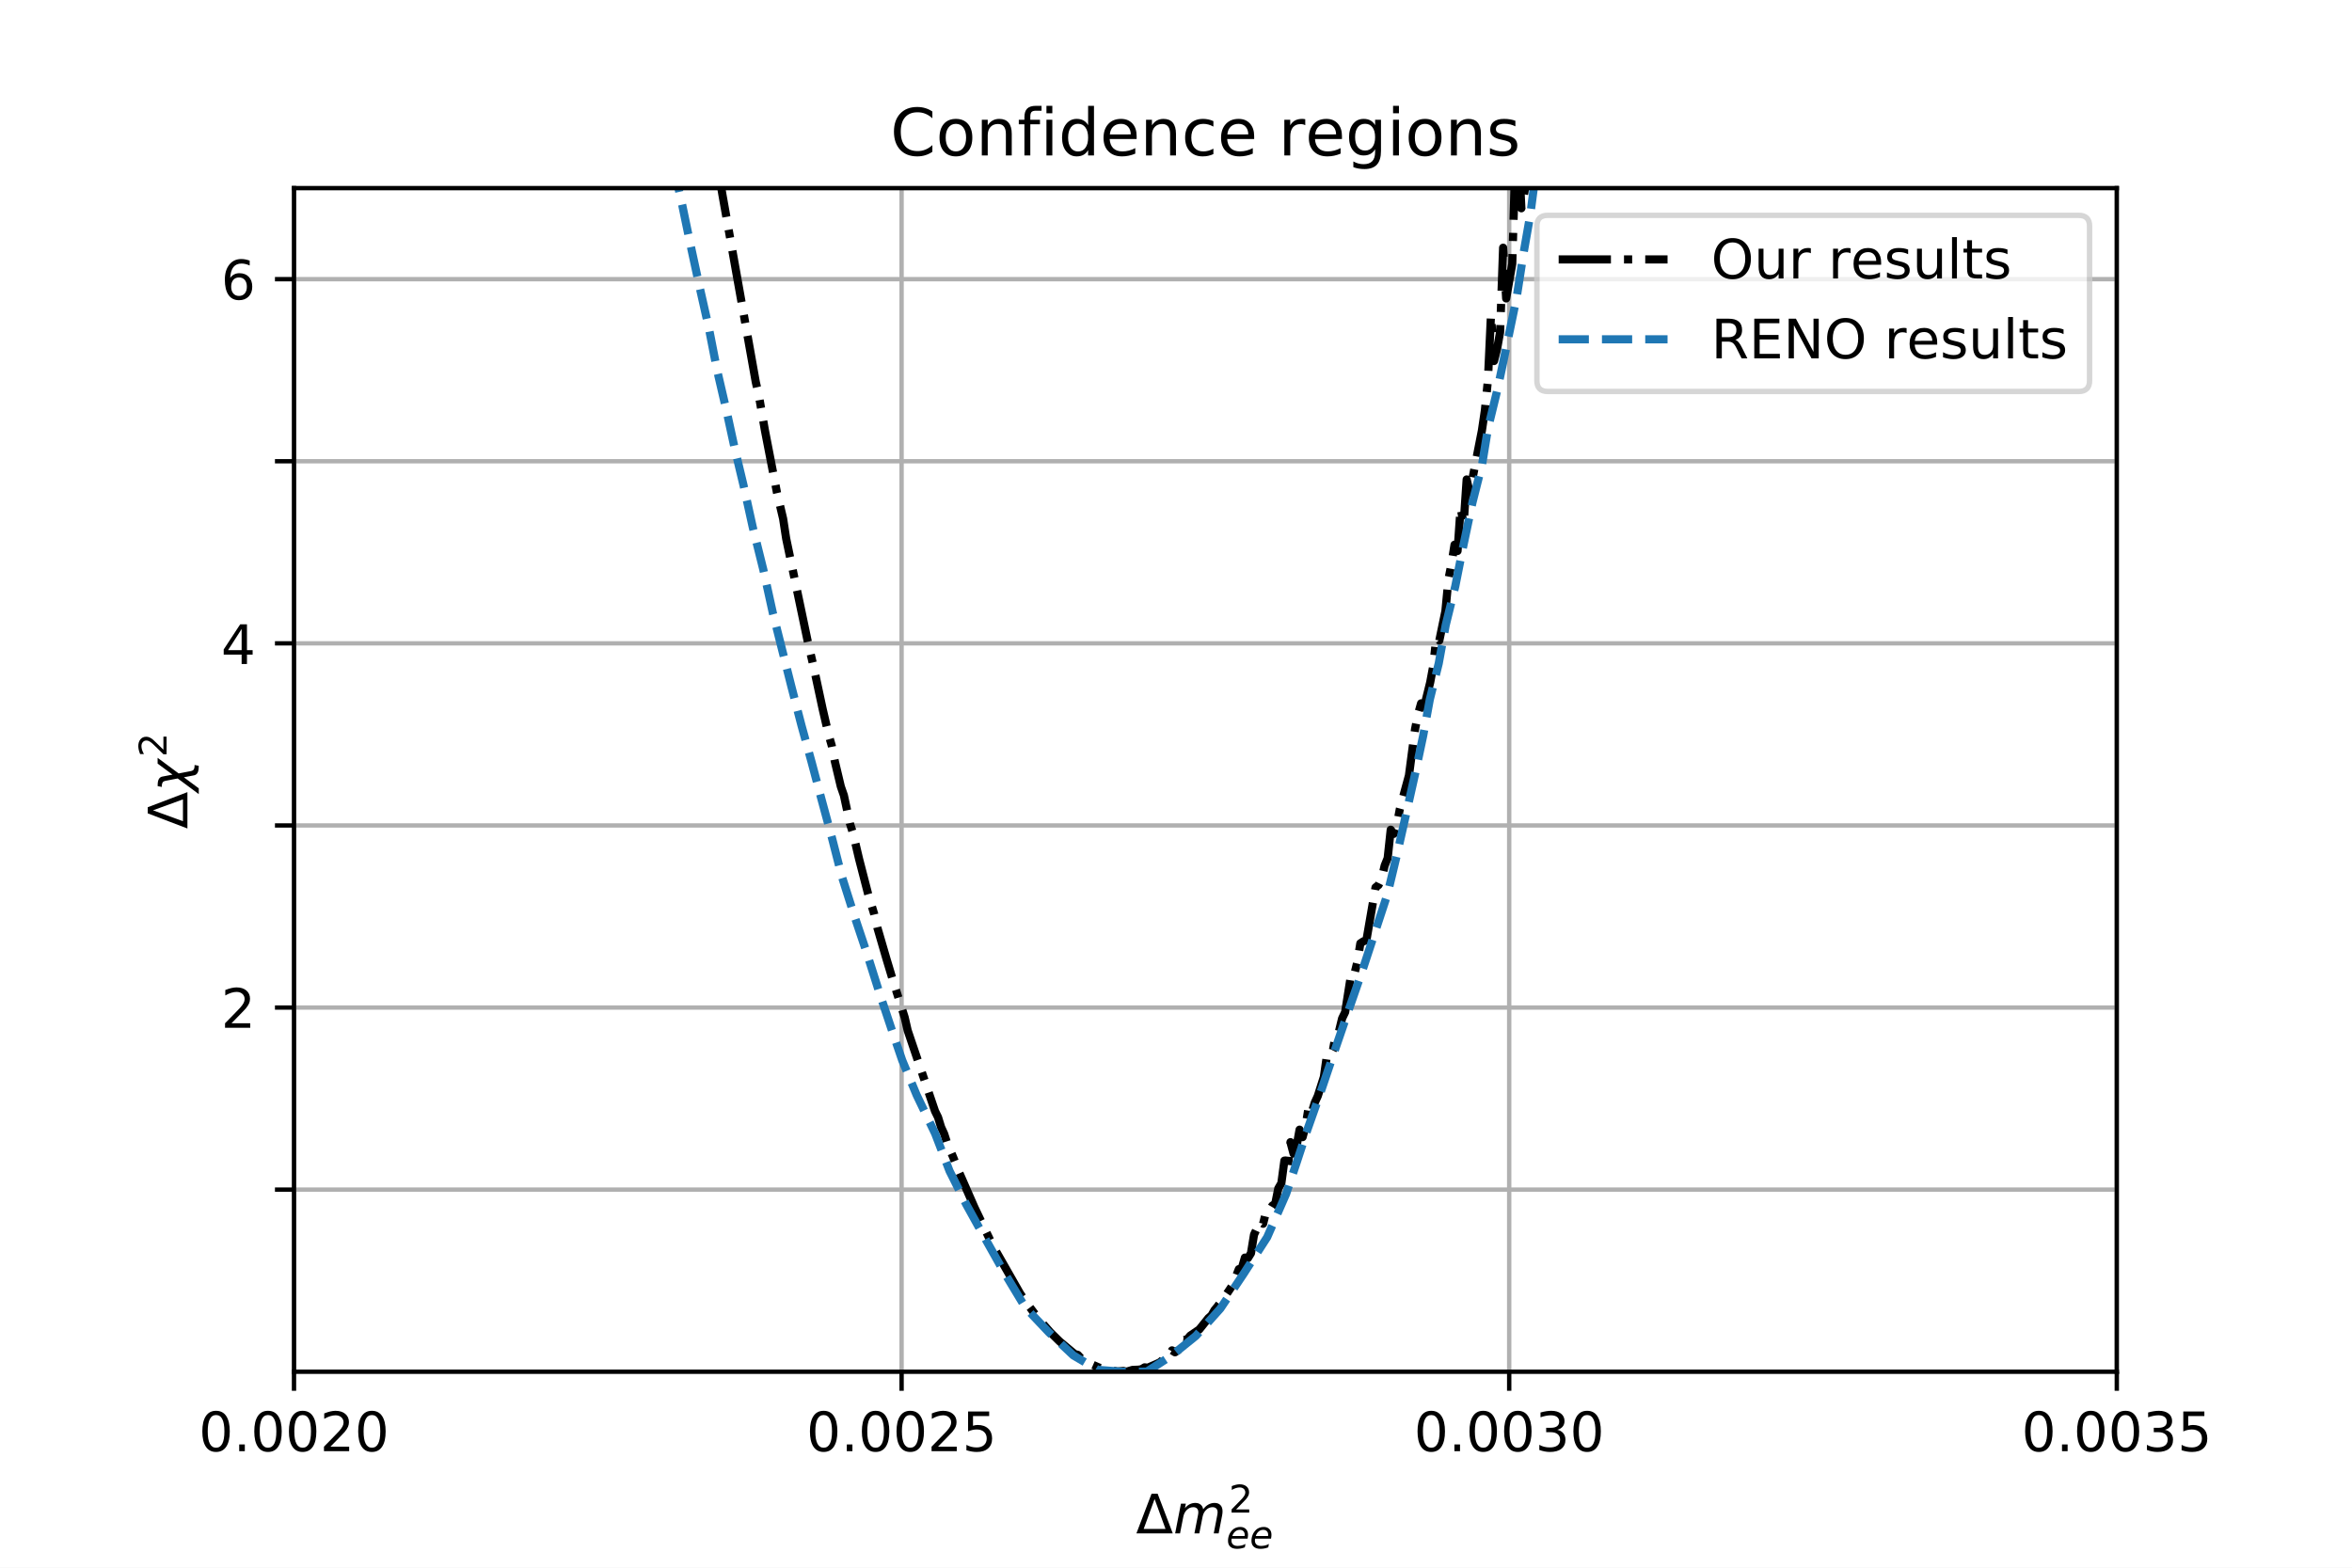
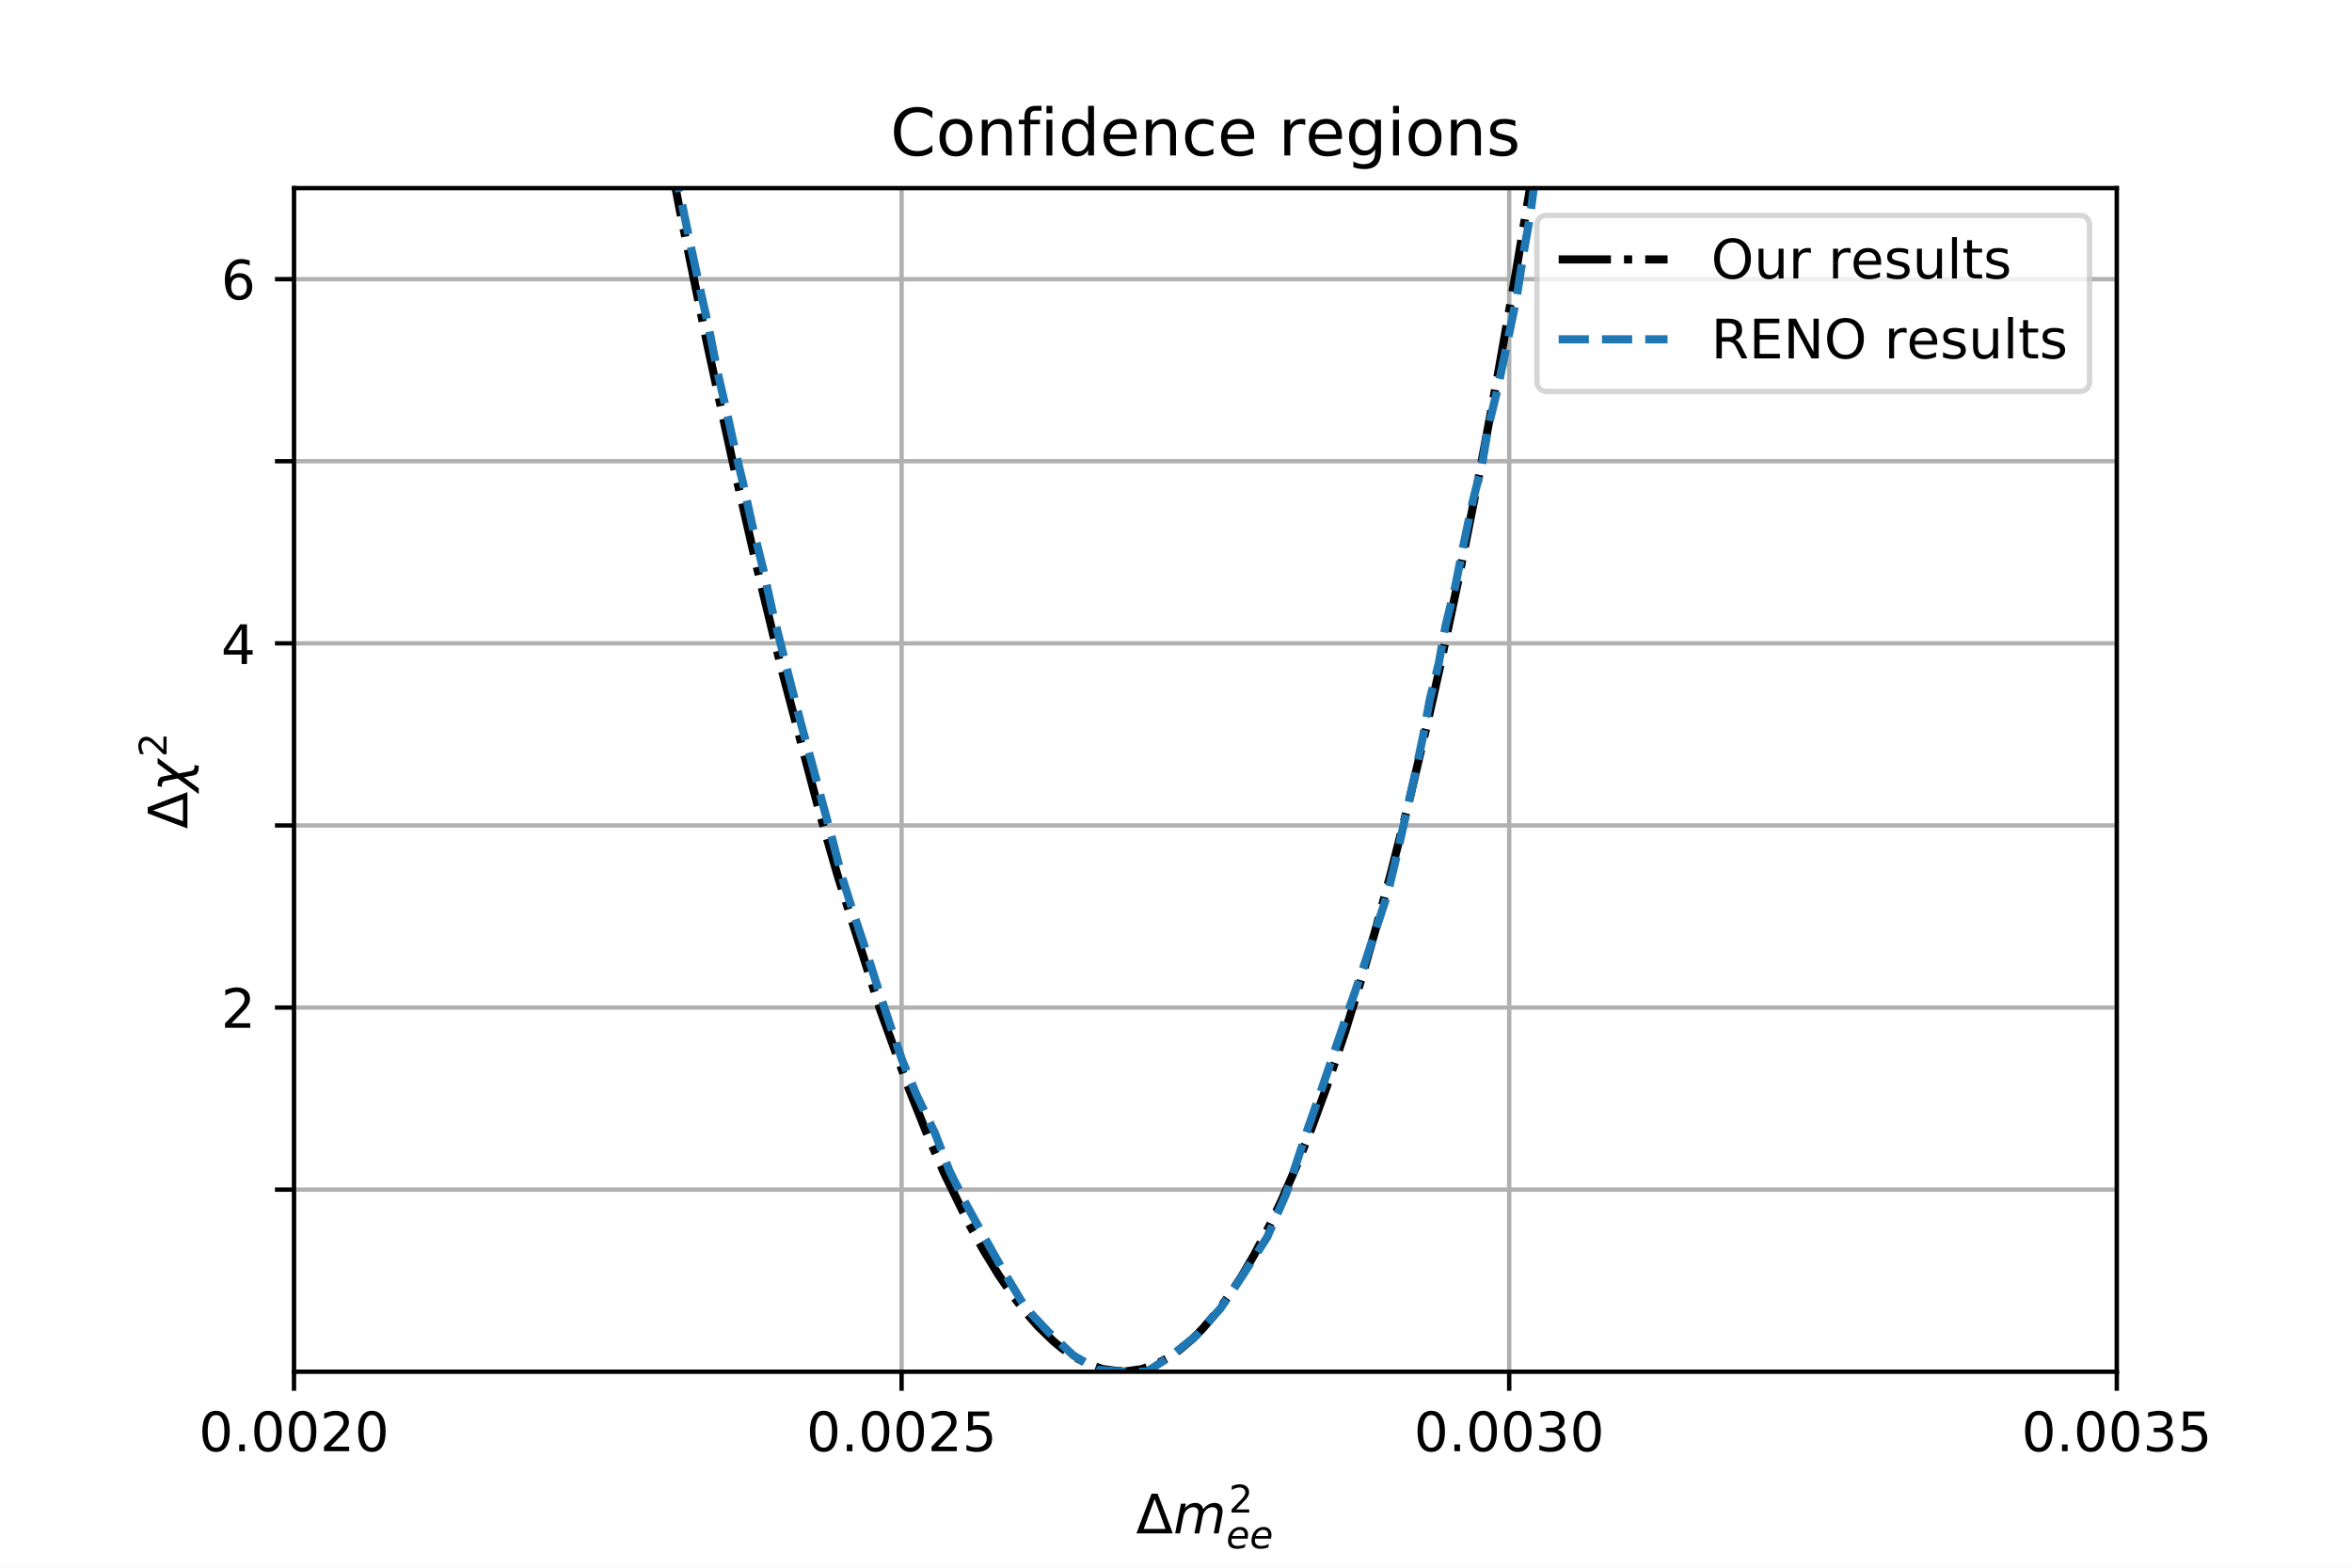
<svg xmlns="http://www.w3.org/2000/svg" xmlns:xlink="http://www.w3.org/1999/xlink" height="288pt" version="1.1" viewBox="0 0 432 288" width="432pt">
  <defs>
    <style type="text/css">
*{stroke-linecap:butt;stroke-linejoin:round;}
  </style>
  </defs>
  <g id="figure_1">
    <g id="patch_1">
      <path d="M 0 288  L 432 288  L 432 0  L 0 0  z " style="fill:#ffffff;" />
    </g>
    <g id="axes_1">
      <g id="patch_2">
        <path d="M 54 252  L 388.8 252  L 388.8 34.56  L 54 34.56  z " style="fill:#ffffff;" />
      </g>
      <g id="matplotlib.axis_1">
        <g id="xtick_1">
          <g id="line2d_1">
-             <path clip-path="url(#pcd6c0087f8)" d="M 54 252  L 54 34.56  " style="fill:none;stroke:#b0b0b0;stroke-linecap:square;stroke-width:0.8;" />
+             <path clip-path="url(#p9f257d4c7f)" d="M 54 252  L 54 34.56  " style="fill:none;stroke:#b0b0b0;stroke-linecap:square;stroke-width:0.8;" />
          </g>
          <g id="line2d_2">
            <defs>
-               <path d="M 0 0  L 0 3.5  " id="mdb06832087" style="stroke:#000000;stroke-width:0.8;" />
-             </defs>
-             <g>
-               <use style="stroke:#000000;stroke-width:0.8;" x="54" xlink:href="#mdb06832087" y="252" />
+               <path d="M 0 0  L 0 3.5  " id="mf430d42045" style="stroke:#000000;stroke-width:0.8;" />
+             </defs>
+             <g>
+               <use style="stroke:#000000;stroke-width:0.8;" x="54" xlink:href="#mf430d42045" y="252" />
            </g>
          </g>
          <g id="text_1">
            <defs>
              <path d="M 31.781 66.406  Q 24.172 66.406 20.328 58.906  Q 16.5 51.422 16.5 36.375  Q 16.5 21.391 20.328 13.891  Q 24.172 6.391 31.781 6.391  Q 39.453 6.391 43.281 13.891  Q 47.125 21.391 47.125 36.375  Q 47.125 51.422 43.281 58.906  Q 39.453 66.406 31.781 66.406  z M 31.781 74.219  Q 44.047 74.219 50.516 64.516  Q 56.984 54.828 56.984 36.375  Q 56.984 17.969 50.516 8.266  Q 44.047 -1.422 31.781 -1.422  Q 19.531 -1.422 13.062 8.266  Q 6.594 17.969 6.594 36.375  Q 6.594 54.828 13.062 64.516  Q 19.531 74.219 31.781 74.219  z " id="DejaVuSans-48" />
              <path d="M 10.688 12.406  L 21 12.406  L 21 0  L 10.688 0  z " id="DejaVuSans-46" />
              <path d="M 19.188 8.297  L 53.609 8.297  L 53.609 0  L 7.328 0  L 7.328 8.297  Q 12.938 14.109 22.625 23.891  Q 32.328 33.688 34.812 36.531  Q 39.547 41.844 41.422 45.531  Q 43.312 49.219 43.312 52.781  Q 43.312 58.594 39.234 62.25  Q 35.156 65.922 28.609 65.922  Q 23.969 65.922 18.812 64.312  Q 13.672 62.703 7.812 59.422  L 7.812 69.391  Q 13.766 71.781 18.938 73  Q 24.125 74.219 28.422 74.219  Q 39.75 74.219 46.484 68.547  Q 53.219 62.891 53.219 53.422  Q 53.219 48.922 51.531 44.891  Q 49.859 40.875 45.406 35.406  Q 44.188 33.984 37.641 27.219  Q 31.109 20.453 19.188 8.297  z " id="DejaVuSans-50" />
            </defs>
            <g transform="translate(36.50469 266.5984)scale(0.1 -0.1)">
              <use xlink:href="#DejaVuSans-48" />
              <use x="63.623" xlink:href="#DejaVuSans-46" />
              <use x="95.41" xlink:href="#DejaVuSans-48" />
              <use x="159.033" xlink:href="#DejaVuSans-48" />
              <use x="222.656" xlink:href="#DejaVuSans-50" />
              <use x="286.279" xlink:href="#DejaVuSans-48" />
            </g>
          </g>
        </g>
        <g id="xtick_2">
          <g id="line2d_3">
-             <path clip-path="url(#pcd6c0087f8)" d="M 165.6 252  L 165.6 34.56  " style="fill:none;stroke:#b0b0b0;stroke-linecap:square;stroke-width:0.8;" />
+             <path clip-path="url(#p9f257d4c7f)" d="M 165.6 252  L 165.6 34.56  " style="fill:none;stroke:#b0b0b0;stroke-linecap:square;stroke-width:0.8;" />
          </g>
          <g id="line2d_4">
            <g>
-               <use style="stroke:#000000;stroke-width:0.8;" x="165.6" xlink:href="#mdb06832087" y="252" />
+               <use style="stroke:#000000;stroke-width:0.8;" x="165.6" xlink:href="#mf430d42045" y="252" />
            </g>
          </g>
          <g id="text_2">
            <defs>
              <path d="M 10.797 72.906  L 49.516 72.906  L 49.516 64.594  L 19.828 64.594  L 19.828 46.734  Q 21.969 47.469 24.109 47.828  Q 26.266 48.188 28.422 48.188  Q 40.625 48.188 47.75 41.5  Q 54.891 34.812 54.891 23.391  Q 54.891 11.625 47.562 5.094  Q 40.234 -1.422 26.906 -1.422  Q 22.312 -1.422 17.547 -0.641  Q 12.797 0.141 7.719 1.703  L 7.719 11.625  Q 12.109 9.234 16.797 8.062  Q 21.484 6.891 26.703 6.891  Q 35.156 6.891 40.078 11.328  Q 45.016 15.766 45.016 23.391  Q 45.016 31 40.078 35.438  Q 35.156 39.891 26.703 39.891  Q 22.75 39.891 18.812 39.016  Q 14.891 38.141 10.797 36.281  z " id="DejaVuSans-53" />
            </defs>
            <g transform="translate(148.1047 266.5984)scale(0.1 -0.1)">
              <use xlink:href="#DejaVuSans-48" />
              <use x="63.623" xlink:href="#DejaVuSans-46" />
              <use x="95.41" xlink:href="#DejaVuSans-48" />
              <use x="159.033" xlink:href="#DejaVuSans-48" />
              <use x="222.656" xlink:href="#DejaVuSans-50" />
              <use x="286.279" xlink:href="#DejaVuSans-53" />
            </g>
          </g>
        </g>
        <g id="xtick_3">
          <g id="line2d_5">
-             <path clip-path="url(#pcd6c0087f8)" d="M 277.2 252  L 277.2 34.56  " style="fill:none;stroke:#b0b0b0;stroke-linecap:square;stroke-width:0.8;" />
+             <path clip-path="url(#p9f257d4c7f)" d="M 277.2 252  L 277.2 34.56  " style="fill:none;stroke:#b0b0b0;stroke-linecap:square;stroke-width:0.8;" />
          </g>
          <g id="line2d_6">
            <g>
-               <use style="stroke:#000000;stroke-width:0.8;" x="277.2" xlink:href="#mdb06832087" y="252" />
+               <use style="stroke:#000000;stroke-width:0.8;" x="277.2" xlink:href="#mf430d42045" y="252" />
            </g>
          </g>
          <g id="text_3">
            <defs>
              <path d="M 40.578 39.312  Q 47.656 37.797 51.625 33  Q 55.609 28.219 55.609 21.188  Q 55.609 10.406 48.188 4.484  Q 40.766 -1.422 27.094 -1.422  Q 22.516 -1.422 17.656 -0.516  Q 12.797 0.391 7.625 2.203  L 7.625 11.719  Q 11.719 9.328 16.594 8.109  Q 21.484 6.891 26.812 6.891  Q 36.078 6.891 40.938 10.547  Q 45.797 14.203 45.797 21.188  Q 45.797 27.641 41.281 31.266  Q 36.766 34.906 28.719 34.906  L 20.219 34.906  L 20.219 43.016  L 29.109 43.016  Q 36.375 43.016 40.234 45.922  Q 44.094 48.828 44.094 54.297  Q 44.094 59.906 40.109 62.906  Q 36.141 65.922 28.719 65.922  Q 24.656 65.922 20.016 65.031  Q 15.375 64.156 9.812 62.312  L 9.812 71.094  Q 15.438 72.656 20.344 73.438  Q 25.25 74.219 29.594 74.219  Q 40.828 74.219 47.359 69.109  Q 53.906 64.016 53.906 55.328  Q 53.906 49.266 50.438 45.094  Q 46.969 40.922 40.578 39.312  z " id="DejaVuSans-51" />
            </defs>
            <g transform="translate(259.7047 266.5984)scale(0.1 -0.1)">
              <use xlink:href="#DejaVuSans-48" />
              <use x="63.623" xlink:href="#DejaVuSans-46" />
              <use x="95.41" xlink:href="#DejaVuSans-48" />
              <use x="159.033" xlink:href="#DejaVuSans-48" />
              <use x="222.656" xlink:href="#DejaVuSans-51" />
              <use x="286.279" xlink:href="#DejaVuSans-48" />
            </g>
          </g>
        </g>
        <g id="xtick_4">
          <g id="line2d_7">
-             <path clip-path="url(#pcd6c0087f8)" d="M 388.8 252  L 388.8 34.56  " style="fill:none;stroke:#b0b0b0;stroke-linecap:square;stroke-width:0.8;" />
+             <path clip-path="url(#p9f257d4c7f)" d="M 388.8 252  L 388.8 34.56  " style="fill:none;stroke:#b0b0b0;stroke-linecap:square;stroke-width:0.8;" />
          </g>
          <g id="line2d_8">
            <g>
-               <use style="stroke:#000000;stroke-width:0.8;" x="388.8" xlink:href="#mdb06832087" y="252" />
+               <use style="stroke:#000000;stroke-width:0.8;" x="388.8" xlink:href="#mf430d42045" y="252" />
            </g>
          </g>
          <g id="text_4">
            <g transform="translate(371.3047 266.5984)scale(0.1 -0.1)">
              <use xlink:href="#DejaVuSans-48" />
              <use x="63.623" xlink:href="#DejaVuSans-46" />
              <use x="95.41" xlink:href="#DejaVuSans-48" />
              <use x="159.033" xlink:href="#DejaVuSans-48" />
              <use x="222.656" xlink:href="#DejaVuSans-51" />
              <use x="286.279" xlink:href="#DejaVuSans-53" />
            </g>
          </g>
        </g>
        <g id="text_5">
          <defs>
            <path d="M 34.188 63.188  L 14.156 8.203  L 54.25 8.203  z M 0.781 0  L 28.609 72.906  L 39.797 72.906  L 67.578 0  z " id="DejaVuSans-916" />
            <path d="M 89.797 33.016  L 83.406 0  L 74.422 0  L 80.719 32.719  Q 81.109 34.812 81.297 36.328  Q 81.5 37.844 81.5 38.922  Q 81.5 43.312 79.047 45.75  Q 76.609 48.188 72.219 48.188  Q 65.672 48.188 60.547 43.281  Q 55.422 38.375 53.906 30.516  L 47.906 0  L 38.922 0  L 45.312 32.719  Q 45.703 34.516 45.891 36.047  Q 46.094 37.594 46.094 38.812  Q 46.094 43.266 43.656 45.719  Q 41.219 48.188 36.922 48.188  Q 30.281 48.188 25.141 43.281  Q 20.016 38.375 18.5 30.516  L 12.5 0  L 3.516 0  L 14.203 54.688  L 23.188 54.688  L 21.484 46.188  Q 25.141 50.984 30.047 53.484  Q 34.969 56 40.578 56  Q 46.531 56 50.359 52.875  Q 54.203 49.75 54.984 44.188  Q 59.078 49.953 64.469 52.969  Q 69.875 56 75.875 56  Q 82.906 56 86.734 51.953  Q 90.578 47.906 90.578 40.484  Q 90.578 38.875 90.375 36.938  Q 90.188 35.016 89.797 33.016  z " id="DejaVuSans-Oblique-109" />
            <path d="M 48.094 32.234  Q 48.25 33.016 48.312 33.844  Q 48.391 34.672 48.391 35.5  Q 48.391 41.453 44.891 44.922  Q 41.406 48.391 35.406 48.391  Q 28.719 48.391 23.578 44.156  Q 18.453 39.938 15.828 32.172  z M 55.906 25.203  L 14.109 25.203  Q 13.812 23.344 13.719 22.266  Q 13.625 21.188 13.625 20.406  Q 13.625 13.625 17.797 9.906  Q 21.969 6.203 29.594 6.203  Q 35.453 6.203 40.672 7.516  Q 45.906 8.844 50.391 11.375  L 48.688 2.484  Q 43.844 0.531 38.688 -0.438  Q 33.547 -1.422 28.219 -1.422  Q 16.844 -1.422 10.719 4.016  Q 4.594 9.469 4.594 19.484  Q 4.594 28.031 7.641 35.375  Q 10.688 42.719 16.609 48.484  Q 20.406 52.094 25.656 54.047  Q 30.906 56 36.812 56  Q 46.094 56 51.578 50.438  Q 57.078 44.875 57.078 35.5  Q 57.078 33.25 56.781 30.688  Q 56.5 28.125 55.906 25.203  z " id="DejaVuSans-Oblique-101" />
          </defs>
          <g transform="translate(208.65 281.7781)scale(0.1 -0.1)">
            <use transform="translate(0 0.765625)" xlink:href="#DejaVuSans-916" />
            <use transform="translate(68.4082 0.765625)" xlink:href="#DejaVuSans-Oblique-109" />
            <use transform="translate(170.4702 39.04688)scale(0.7)" xlink:href="#DejaVuSans-50" />
            <use transform="translate(165.8203 -26.57812)scale(0.7)" xlink:href="#DejaVuSans-Oblique-101" />
            <use transform="translate(208.8867 -26.57812)scale(0.7)" xlink:href="#DejaVuSans-Oblique-101" />
          </g>
        </g>
      </g>
      <g id="matplotlib.axis_2">
        <g id="ytick_1">
          <g id="line2d_9">
-             <path clip-path="url(#pcd6c0087f8)" d="M 54 218.548  L 388.8 218.548  " style="fill:none;stroke:#b0b0b0;stroke-linecap:square;stroke-width:0.8;" />
+             <path clip-path="url(#p9f257d4c7f)" d="M 54 218.548  L 388.8 218.548  " style="fill:none;stroke:#b0b0b0;stroke-linecap:square;stroke-width:0.8;" />
          </g>
          <g id="line2d_10">
            <defs>
-               <path d="M 0 0  L -3.5 0  " id="m8b7173a777" style="stroke:#000000;stroke-width:0.8;" />
-             </defs>
-             <g>
-               <use style="stroke:#000000;stroke-width:0.8;" x="54" xlink:href="#m8b7173a777" y="218.548" />
+               <path d="M 0 0  L -3.5 0  " id="mb67ca10424" style="stroke:#000000;stroke-width:0.8;" />
+             </defs>
+             <g>
+               <use style="stroke:#000000;stroke-width:0.8;" x="54" xlink:href="#mb67ca10424" y="218.548" />
            </g>
          </g>
        </g>
        <g id="ytick_2">
          <g id="line2d_11">
-             <path clip-path="url(#pcd6c0087f8)" d="M 54 185.095  L 388.8 185.095  " style="fill:none;stroke:#b0b0b0;stroke-linecap:square;stroke-width:0.8;" />
+             <path clip-path="url(#p9f257d4c7f)" d="M 54 185.095  L 388.8 185.095  " style="fill:none;stroke:#b0b0b0;stroke-linecap:square;stroke-width:0.8;" />
          </g>
          <g id="line2d_12">
            <g>
-               <use style="stroke:#000000;stroke-width:0.8;" x="54" xlink:href="#m8b7173a777" y="185.095" />
+               <use style="stroke:#000000;stroke-width:0.8;" x="54" xlink:href="#mb67ca10424" y="185.095" />
            </g>
          </g>
          <g id="text_6">
            <g transform="translate(40.6 188.8946)scale(0.1 -0.1)">
              <use transform="translate(0 0.78125)" xlink:href="#DejaVuSans-50" />
            </g>
          </g>
        </g>
        <g id="ytick_3">
          <g id="line2d_13">
-             <path clip-path="url(#pcd6c0087f8)" d="M 54 151.643  L 388.8 151.643  " style="fill:none;stroke:#b0b0b0;stroke-linecap:square;stroke-width:0.8;" />
+             <path clip-path="url(#p9f257d4c7f)" d="M 54 151.643  L 388.8 151.643  " style="fill:none;stroke:#b0b0b0;stroke-linecap:square;stroke-width:0.8;" />
          </g>
          <g id="line2d_14">
            <g>
-               <use style="stroke:#000000;stroke-width:0.8;" x="54" xlink:href="#m8b7173a777" y="151.643" />
+               <use style="stroke:#000000;stroke-width:0.8;" x="54" xlink:href="#mb67ca10424" y="151.643" />
            </g>
          </g>
        </g>
        <g id="ytick_4">
          <g id="line2d_15">
-             <path clip-path="url(#pcd6c0087f8)" d="M 54 118.191  L 388.8 118.191  " style="fill:none;stroke:#b0b0b0;stroke-linecap:square;stroke-width:0.8;" />
+             <path clip-path="url(#p9f257d4c7f)" d="M 54 118.191  L 388.8 118.191  " style="fill:none;stroke:#b0b0b0;stroke-linecap:square;stroke-width:0.8;" />
          </g>
          <g id="line2d_16">
            <g>
-               <use style="stroke:#000000;stroke-width:0.8;" x="54" xlink:href="#m8b7173a777" y="118.191" />
+               <use style="stroke:#000000;stroke-width:0.8;" x="54" xlink:href="#mb67ca10424" y="118.191" />
            </g>
          </g>
          <g id="text_7">
            <defs>
              <path d="M 37.797 64.312  L 12.891 25.391  L 37.797 25.391  z M 35.203 72.906  L 47.609 72.906  L 47.609 25.391  L 58.016 25.391  L 58.016 17.188  L 47.609 17.188  L 47.609 0  L 37.797 0  L 37.797 17.188  L 4.891 17.188  L 4.891 26.703  z " id="DejaVuSans-52" />
            </defs>
            <g transform="translate(40.6 121.99)scale(0.1 -0.1)">
              <use transform="translate(0 0.09375)" xlink:href="#DejaVuSans-52" />
            </g>
          </g>
        </g>
        <g id="ytick_5">
          <g id="line2d_17">
-             <path clip-path="url(#pcd6c0087f8)" d="M 54 84.738  L 388.8 84.738  " style="fill:none;stroke:#b0b0b0;stroke-linecap:square;stroke-width:0.8;" />
+             <path clip-path="url(#p9f257d4c7f)" d="M 54 84.738  L 388.8 84.738  " style="fill:none;stroke:#b0b0b0;stroke-linecap:square;stroke-width:0.8;" />
          </g>
          <g id="line2d_18">
            <g>
-               <use style="stroke:#000000;stroke-width:0.8;" x="54" xlink:href="#m8b7173a777" y="84.738" />
+               <use style="stroke:#000000;stroke-width:0.8;" x="54" xlink:href="#mb67ca10424" y="84.738" />
            </g>
          </g>
        </g>
        <g id="ytick_6">
          <g id="line2d_19">
-             <path clip-path="url(#pcd6c0087f8)" d="M 54 51.286  L 388.8 51.286  " style="fill:none;stroke:#b0b0b0;stroke-linecap:square;stroke-width:0.8;" />
+             <path clip-path="url(#p9f257d4c7f)" d="M 54 51.286  L 388.8 51.286  " style="fill:none;stroke:#b0b0b0;stroke-linecap:square;stroke-width:0.8;" />
          </g>
          <g id="line2d_20">
            <g>
-               <use style="stroke:#000000;stroke-width:0.8;" x="54" xlink:href="#m8b7173a777" y="51.286" />
+               <use style="stroke:#000000;stroke-width:0.8;" x="54" xlink:href="#mb67ca10424" y="51.286" />
            </g>
          </g>
          <g id="text_8">
            <defs>
              <path d="M 33.016 40.375  Q 26.375 40.375 22.484 35.828  Q 18.609 31.297 18.609 23.391  Q 18.609 15.531 22.484 10.953  Q 26.375 6.391 33.016 6.391  Q 39.656 6.391 43.531 10.953  Q 47.406 15.531 47.406 23.391  Q 47.406 31.297 43.531 35.828  Q 39.656 40.375 33.016 40.375  z M 52.594 71.297  L 52.594 62.312  Q 48.875 64.062 45.094 64.984  Q 41.312 65.922 37.594 65.922  Q 27.828 65.922 22.672 59.328  Q 17.531 52.734 16.797 39.406  Q 19.672 43.656 24.016 45.922  Q 28.375 48.188 33.594 48.188  Q 44.578 48.188 50.953 41.516  Q 57.328 34.859 57.328 23.391  Q 57.328 12.156 50.688 5.359  Q 44.047 -1.422 33.016 -1.422  Q 20.359 -1.422 13.672 8.266  Q 6.984 17.969 6.984 36.375  Q 6.984 53.656 15.188 63.938  Q 23.391 74.219 37.203 74.219  Q 40.922 74.219 44.703 73.484  Q 48.484 72.75 52.594 71.297  z " id="DejaVuSans-54" />
            </defs>
            <g transform="translate(40.6 55.08537)scale(0.1 -0.1)">
              <use transform="translate(0 0.78125)" xlink:href="#DejaVuSans-54" />
            </g>
          </g>
        </g>
        <g id="text_9">
          <defs>
            <path d="M 30.031 -12.203  L 26.422 6.5  L 6.156 -20.844  L -4.438 -20.844  L 24.266 17.828  L 19.828 40.828  Q 18.656 46.969 11.141 46.969  L 8.734 46.969  L 10.203 54.688  L 13.625 54.594  Q 26.172 54.25 27.734 46.094  L 31.344 27.391  L 51.609 54.734  L 62.203 54.734  L 33.5 16.062  L 37.938 -6.938  Q 39.109 -13.094 46.625 -13.094  L 49.031 -13.094  L 47.562 -20.797  L 44.141 -20.703  Q 31.594 -20.359 30.031 -12.203  z " id="DejaVuSans-Oblique-967" />
          </defs>
          <g transform="translate(34.5 152.28)rotate(-90)scale(0.1 -0.1)">
            <use transform="translate(0 0.765625)" xlink:href="#DejaVuSans-916" />
            <use transform="translate(68.4082 0.765625)" xlink:href="#DejaVuSans-Oblique-967" />
            <use transform="translate(132.0606 39.04688)scale(0.7)" xlink:href="#DejaVuSans-50" />
          </g>
        </g>
      </g>
      <g id="line2d_21">
-         <path clip-path="url(#pcd6c0087f8)" d="M 126.656 -1  L 129.888 19.05  L 131.004 25.537  L 132.678 35.71  L 138.816 70.188  L 139.374 72.618  L 140.49 79.046  L 142.722 90.564  L 143.838 95.289  L 144.396 98.934  L 148.302 117.56  L 149.418 122.409  L 151.092 130.22  L 152.208 135.027  L 152.766 136.96  L 153.324 139.827  L 154.44 144.507  L 154.998 146.108  L 156.114 151.305  L 156.672 153.048  L 157.788 157.797  L 159.462 164.275  L 160.578 167.965  L 161.136 170.38  L 162.81 176.129  L 163.926 179.838  L 166.158 186.878  L 166.716 189.31  L 171.738 204.124  L 172.296 205.26  L 172.854 207.069  L 173.412 208.284  L 173.97 210.007  L 175.086 212.634  L 176.202 215.471  L 178.992 221.83  L 182.34 228.82  L 187.362 237.623  L 188.478 239.256  L 190.71 242.23  L 192.942 244.778  L 194.616 246.424  L 196.29 247.826  L 197.406 248.761  L 197.964 248.899  L 198.522 249.503  L 199.08 249.753  L 200.196 250.501  L 201.87 251.239  L 205.218 251.963  L 206.334 251.855  L 206.892 252  L 208.008 251.669  L 209.124 251.623  L 209.682 251.535  L 210.24 251.195  L 210.798 251.273  L 212.472 250.546  L 213.03 250.288  L 213.588 249.815  L 214.146 249.576  L 214.704 249.052  L 215.262 248.077  L 215.82 248.429  L 216.378 248.052  L 216.936 246.118  L 217.494 246.179  L 218.052 246.034  L 218.61 245.378  L 220.284 244.23  L 221.958 242.14  L 222.516 241.661  L 223.074 240.68  L 223.632 240.006  L 224.748 238.466  L 225.306 237.726  L 226.422 236.048  L 227.538 233.159  L 228.096 232.951  L 228.654 231.035  L 229.212 231.134  L 229.77 230.229  L 230.328 226.822  L 231.444 224.418  L 232.002 224.815  L 232.56 222.533  L 233.118 222.461  L 233.676 221.503  L 234.234 221.113  L 234.792 218.321  L 235.35 217.364  L 235.908 213.222  L 236.466 215.052  L 237.024 209.822  L 237.582 211.918  L 238.14 210.613  L 238.698 207.531  L 239.256 208.901  L 239.814 206.796  L 240.372 203.347  L 240.93 204.361  L 241.488 202.567  L 242.046 201.338  L 243.162 197.831  L 243.72 193.899  L 244.278 193.965  L 244.836 192.846  L 245.394 189.803  L 245.952 189.393  L 246.51 187.096  L 247.068 185.935  L 248.184 178.874  L 248.742 179.039  L 249.3 176.768  L 249.858 173.304  L 250.416 172.936  L 250.974 172.73  L 252.648 163.032  L 253.206 162.589  L 253.764 161.453  L 254.322 159.032  L 254.88 157.642  L 255.438 152.427  L 255.996 153.188  L 256.554 151.613  L 257.112 148.616  L 258.786 142.46  L 259.902 133.983  L 260.46 131.181  L 261.018 129.211  L 261.576 129.843  L 262.692 125.348  L 263.25 122.361  L 263.808 117.126  L 264.366 117.676  L 265.482 112.271  L 266.04 106.425  L 266.598 103.582  L 267.156 100.073  L 267.714 101.22  L 268.272 93.288  L 268.83 96.271  L 269.388 88.081  L 269.946 90.511  L 272.178 79.14  L 272.736 75.401  L 273.294 69.81  L 273.852 57.846  L 274.41 66.321  L 274.968 64.13  L 275.526 61.026  L 276.084 45.507  L 276.642 54.823  L 277.758 48.479  L 278.316 29.711  L 278.874 26.715  L 279.432 38.262  L 279.99 35.361  L 280.548 31.587  L 281.106 28.848  L 285.931 -1  L 285.931 -1  " style="fill:none;stroke:#000000;stroke-dasharray:9.6,2.4,1.5,2.4;stroke-dashoffset:0;stroke-width:1.5;" />
+         <path clip-path="url(#p9f257d4c7f)" d="M 117.3 -1  L 124.866 38.616  L 129.888 63.166  L 134.352 83.815  L 138.816 103.358  L 142.722 119.553  L 143.838 123.99  L 150.534 149.31  L 153.882 160.956  L 161.694 185.585  L 166.716 199.441  L 170.064 207.836  L 173.412 215.517  L 177.876 224.663  L 180.666 229.719  L 183.456 234.284  L 186.246 238.34  L 188.478 241.193  L 190.71 243.725  L 193.5 246.415  L 195.174 247.797  L 197.406 249.3  L 199.638 250.473  L 202.428 251.492  L 205.218 251.879  L 205.776 251.874  L 206.334 252  L 209.682 251.529  L 212.472 250.543  L 214.704 249.349  L 216.378 248.205  L 219.168 245.852  L 220.842 244.141  L 223.632 240.883  L 225.864 237.791  L 228.096 234.398  L 230.328 230.582  L 233.118 225.269  L 235.35 220.592  L 238.14 214.194  L 240.93 207.172  L 243.72 199.543  L 247.068 189.54  L 249.858 180.504  L 252.648 170.799  L 255.438 160.515  L 258.786 147.268  L 262.134 133.013  L 264.366 123.065  L 267.714 107.261  L 271.62 87.578  L 274.968 69.665  L 278.316 50.711  L 281.664 30.773  L 285.012 9.841  L 286.685 -1  L 286.685 -1  " style="fill:none;stroke:#000000;stroke-dasharray:9.6,2.4,1.5,2.4;stroke-dashoffset:0;stroke-width:1.5;" />
      </g>
      <g id="line2d_22">
-         <path clip-path="url(#pcd6c0087f8)" d="M 283.081 24.981  L 282.058 31.894  L 281.086 39.362  L 279.807 46.673  L 278.579 54.583  L 276.83 63.027  L 275.071 71.424  L 273.31 78.645  L 272.236 85.245  L 270.44 92.364  L 268.757 100.343  L 267.296 107.701  L 265.534 114.857  L 264.256 121.878  L 262.619 128.497  L 261.391 135.196  L 259.929 142.1  L 258.322 149.28  L 256.525 157.248  L 254.843 164.259  L 252.592 171.119  L 250.193 178.412  L 247.477 186.231  L 245.021 193.384  L 242.566 200.633  L 240.11 207.6  L 238.115 213.687  L 236.223 219.331  L 232.744 227.291  L 228.447 233.963  L 224.15 240.392  L 219.648 245.424  L 215.147 249.053  L 210.645 251.981  L 206.143 252  L 201.642 251.655  L 197.14 248.999  L 192.638 244.758  L 188.341 240.217  L 184.454 233.773  L 180.77 227.217  L 177.497 221.304  L 174.404 215.117  L 171.767 208.266  L 168.37 201.186  L 165.719 194.804  L 163.764 189.098  L 161.536 182.425  L 159.229 175.131  L 156.83 167.968  L 154.625 161.009  L 152.737 153.652  L 150.896 146.874  L 149.054 139.953  L 147.213 133.282  L 145.371 126.168  L 143.705 119.567  L 141.938 112.554  L 140.21 104.688  L 138.255 96.823  L 136.572 89.183  L 134.935 82.333  L 133.474 75.609  L 131.707 67.993  L 130.2 60.276  L 128.592 53.145  L 126.796 44.839  L 125.318 37.718  L 123.886 31.307  L 122.863 26.19  " style="fill:none;stroke:#1f77b4;stroke-dasharray:5.55,2.4;stroke-dashoffset:0;stroke-width:1.5;" />
+         <path clip-path="url(#p9f257d4c7f)" d="M 283.081 24.981  L 282.058 31.894  L 281.086 39.362  L 279.807 46.673  L 278.579 54.583  L 276.83 63.027  L 275.071 71.424  L 273.31 78.645  L 272.236 85.245  L 270.44 92.364  L 268.757 100.343  L 267.296 107.701  L 265.534 114.857  L 264.256 121.878  L 262.619 128.497  L 261.391 135.196  L 259.929 142.1  L 258.322 149.28  L 256.525 157.248  L 254.843 164.259  L 252.592 171.119  L 250.193 178.412  L 247.477 186.231  L 245.021 193.384  L 242.566 200.633  L 240.11 207.6  L 238.115 213.687  L 236.223 219.331  L 232.744 227.291  L 228.447 233.963  L 224.15 240.392  L 219.648 245.424  L 215.147 249.053  L 210.645 251.981  L 206.143 252  L 201.642 251.655  L 197.14 248.999  L 192.638 244.758  L 188.341 240.217  L 184.454 233.773  L 180.77 227.217  L 177.497 221.304  L 174.404 215.117  L 171.767 208.266  L 168.37 201.186  L 165.719 194.804  L 163.764 189.098  L 161.536 182.425  L 159.229 175.131  L 156.83 167.968  L 154.625 161.009  L 152.737 153.652  L 150.896 146.874  L 149.054 139.953  L 147.213 133.282  L 145.371 126.168  L 143.705 119.567  L 141.938 112.554  L 140.21 104.688  L 138.255 96.823  L 136.572 89.183  L 134.935 82.333  L 133.474 75.609  L 131.707 67.993  L 130.2 60.276  L 128.592 53.145  L 126.796 44.839  L 125.318 37.718  L 123.886 31.307  L 122.863 26.19  " style="fill:none;stroke:#1f77b4;stroke-dasharray:5.55,2.4;stroke-dashoffset:0;stroke-width:1.5;" />
      </g>
      <g id="patch_3">
        <path d="M 54 252  L 54 34.56  " style="fill:none;stroke:#000000;stroke-linecap:square;stroke-linejoin:miter;stroke-width:0.8;" />
      </g>
      <g id="patch_4">
        <path d="M 388.8 252  L 388.8 34.56  " style="fill:none;stroke:#000000;stroke-linecap:square;stroke-linejoin:miter;stroke-width:0.8;" />
      </g>
      <g id="patch_5">
        <path d="M 54 252  L 388.8 252  " style="fill:none;stroke:#000000;stroke-linecap:square;stroke-linejoin:miter;stroke-width:0.8;" />
      </g>
      <g id="patch_6">
        <path d="M 54 34.56  L 388.8 34.56  " style="fill:none;stroke:#000000;stroke-linecap:square;stroke-linejoin:miter;stroke-width:0.8;" />
      </g>
      <g id="text_10">
        <defs>
          <path d="M 64.406 67.281  L 64.406 56.891  Q 59.422 61.531 53.781 63.812  Q 48.141 66.109 41.797 66.109  Q 29.297 66.109 22.656 58.469  Q 16.016 50.828 16.016 36.375  Q 16.016 21.969 22.656 14.328  Q 29.297 6.688 41.797 6.688  Q 48.141 6.688 53.781 8.984  Q 59.422 11.281 64.406 15.922  L 64.406 5.609  Q 59.234 2.094 53.438 0.328  Q 47.656 -1.422 41.219 -1.422  Q 24.656 -1.422 15.125 8.703  Q 5.609 18.844 5.609 36.375  Q 5.609 53.953 15.125 64.078  Q 24.656 74.219 41.219 74.219  Q 47.75 74.219 53.531 72.484  Q 59.328 70.75 64.406 67.281  z " id="DejaVuSans-67" />
          <path d="M 30.609 48.391  Q 23.391 48.391 19.188 42.75  Q 14.984 37.109 14.984 27.297  Q 14.984 17.484 19.156 11.844  Q 23.344 6.203 30.609 6.203  Q 37.797 6.203 41.984 11.859  Q 46.188 17.531 46.188 27.297  Q 46.188 37.016 41.984 42.703  Q 37.797 48.391 30.609 48.391  z M 30.609 56  Q 42.328 56 49.016 48.375  Q 55.719 40.766 55.719 27.297  Q 55.719 13.875 49.016 6.219  Q 42.328 -1.422 30.609 -1.422  Q 18.844 -1.422 12.172 6.219  Q 5.516 13.875 5.516 27.297  Q 5.516 40.766 12.172 48.375  Q 18.844 56 30.609 56  z " id="DejaVuSans-111" />
          <path d="M 54.891 33.016  L 54.891 0  L 45.906 0  L 45.906 32.719  Q 45.906 40.484 42.875 44.328  Q 39.844 48.188 33.797 48.188  Q 26.516 48.188 22.312 43.547  Q 18.109 38.922 18.109 30.906  L 18.109 0  L 9.078 0  L 9.078 54.688  L 18.109 54.688  L 18.109 46.188  Q 21.344 51.125 25.703 53.562  Q 30.078 56 35.797 56  Q 45.219 56 50.047 50.172  Q 54.891 44.344 54.891 33.016  z " id="DejaVuSans-110" />
          <path d="M 37.109 75.984  L 37.109 68.5  L 28.516 68.5  Q 23.688 68.5 21.797 66.547  Q 19.922 64.594 19.922 59.516  L 19.922 54.688  L 34.719 54.688  L 34.719 47.703  L 19.922 47.703  L 19.922 0  L 10.891 0  L 10.891 47.703  L 2.297 47.703  L 2.297 54.688  L 10.891 54.688  L 10.891 58.5  Q 10.891 67.625 15.141 71.797  Q 19.391 75.984 28.609 75.984  z " id="DejaVuSans-102" />
          <path d="M 9.422 54.688  L 18.406 54.688  L 18.406 0  L 9.422 0  z M 9.422 75.984  L 18.406 75.984  L 18.406 64.594  L 9.422 64.594  z " id="DejaVuSans-105" />
          <path d="M 45.406 46.391  L 45.406 75.984  L 54.391 75.984  L 54.391 0  L 45.406 0  L 45.406 8.203  Q 42.578 3.328 38.25 0.953  Q 33.938 -1.422 27.875 -1.422  Q 17.969 -1.422 11.734 6.484  Q 5.516 14.406 5.516 27.297  Q 5.516 40.188 11.734 48.094  Q 17.969 56 27.875 56  Q 33.938 56 38.25 53.625  Q 42.578 51.266 45.406 46.391  z M 14.797 27.297  Q 14.797 17.391 18.875 11.75  Q 22.953 6.109 30.078 6.109  Q 37.203 6.109 41.297 11.75  Q 45.406 17.391 45.406 27.297  Q 45.406 37.203 41.297 42.844  Q 37.203 48.484 30.078 48.484  Q 22.953 48.484 18.875 42.844  Q 14.797 37.203 14.797 27.297  z " id="DejaVuSans-100" />
          <path d="M 56.203 29.594  L 56.203 25.203  L 14.891 25.203  Q 15.484 15.922 20.484 11.062  Q 25.484 6.203 34.422 6.203  Q 39.594 6.203 44.453 7.469  Q 49.312 8.734 54.109 11.281  L 54.109 2.781  Q 49.266 0.734 44.188 -0.344  Q 39.109 -1.422 33.891 -1.422  Q 20.797 -1.422 13.156 6.188  Q 5.516 13.812 5.516 26.812  Q 5.516 40.234 12.766 48.109  Q 20.016 56 32.328 56  Q 43.359 56 49.781 48.891  Q 56.203 41.797 56.203 29.594  z M 47.219 32.234  Q 47.125 39.594 43.094 43.984  Q 39.062 48.391 32.422 48.391  Q 24.906 48.391 20.391 44.141  Q 15.875 39.891 15.188 32.172  z " id="DejaVuSans-101" />
          <path d="M 48.781 52.594  L 48.781 44.188  Q 44.969 46.297 41.141 47.344  Q 37.312 48.391 33.406 48.391  Q 24.656 48.391 19.812 42.844  Q 14.984 37.312 14.984 27.297  Q 14.984 17.281 19.812 11.734  Q 24.656 6.203 33.406 6.203  Q 37.312 6.203 41.141 7.25  Q 44.969 8.297 48.781 10.406  L 48.781 2.094  Q 45.016 0.344 40.984 -0.531  Q 36.969 -1.422 32.422 -1.422  Q 20.062 -1.422 12.781 6.344  Q 5.516 14.109 5.516 27.297  Q 5.516 40.672 12.859 48.328  Q 20.219 56 33.016 56  Q 37.156 56 41.109 55.141  Q 45.062 54.297 48.781 52.594  z " id="DejaVuSans-99" />
          <path id="DejaVuSans-32" />
          <path d="M 41.109 46.297  Q 39.594 47.172 37.812 47.578  Q 36.031 48 33.891 48  Q 26.266 48 22.188 43.047  Q 18.109 38.094 18.109 28.812  L 18.109 0  L 9.078 0  L 9.078 54.688  L 18.109 54.688  L 18.109 46.188  Q 20.953 51.172 25.484 53.578  Q 30.031 56 36.531 56  Q 37.453 56 38.578 55.875  Q 39.703 55.766 41.062 55.516  z " id="DejaVuSans-114" />
          <path d="M 45.406 27.984  Q 45.406 37.75 41.375 43.109  Q 37.359 48.484 30.078 48.484  Q 22.859 48.484 18.828 43.109  Q 14.797 37.75 14.797 27.984  Q 14.797 18.266 18.828 12.891  Q 22.859 7.516 30.078 7.516  Q 37.359 7.516 41.375 12.891  Q 45.406 18.266 45.406 27.984  z M 54.391 6.781  Q 54.391 -7.172 48.188 -13.984  Q 42 -20.797 29.203 -20.797  Q 24.469 -20.797 20.266 -20.094  Q 16.062 -19.391 12.109 -17.922  L 12.109 -9.188  Q 16.062 -11.328 19.922 -12.344  Q 23.781 -13.375 27.781 -13.375  Q 36.625 -13.375 41.016 -8.766  Q 45.406 -4.156 45.406 5.172  L 45.406 9.625  Q 42.625 4.781 38.281 2.391  Q 33.938 0 27.875 0  Q 17.828 0 11.672 7.656  Q 5.516 15.328 5.516 27.984  Q 5.516 40.672 11.672 48.328  Q 17.828 56 27.875 56  Q 33.938 56 38.281 53.609  Q 42.625 51.219 45.406 46.391  L 45.406 54.688  L 54.391 54.688  z " id="DejaVuSans-103" />
          <path d="M 44.281 53.078  L 44.281 44.578  Q 40.484 46.531 36.375 47.5  Q 32.281 48.484 27.875 48.484  Q 21.188 48.484 17.844 46.438  Q 14.5 44.391 14.5 40.281  Q 14.5 37.156 16.891 35.375  Q 19.281 33.594 26.516 31.984  L 29.594 31.297  Q 39.156 29.25 43.188 25.516  Q 47.219 21.781 47.219 15.094  Q 47.219 7.469 41.188 3.016  Q 35.156 -1.422 24.609 -1.422  Q 20.219 -1.422 15.453 -0.562  Q 10.688 0.297 5.422 2  L 5.422 11.281  Q 10.406 8.688 15.234 7.391  Q 20.062 6.109 24.812 6.109  Q 31.156 6.109 34.562 8.281  Q 37.984 10.453 37.984 14.406  Q 37.984 18.062 35.516 20.016  Q 33.062 21.969 24.703 23.781  L 21.578 24.516  Q 13.234 26.266 9.516 29.906  Q 5.812 33.547 5.812 39.891  Q 5.812 47.609 11.281 51.797  Q 16.75 56 26.812 56  Q 31.781 56 36.172 55.266  Q 40.578 54.547 44.281 53.078  z " id="DejaVuSans-115" />
        </defs>
        <g transform="translate(163.5244 28.56)scale(0.12 -0.12)">
          <use xlink:href="#DejaVuSans-67" />
          <use x="69.824" xlink:href="#DejaVuSans-111" />
          <use x="131.006" xlink:href="#DejaVuSans-110" />
          <use x="194.385" xlink:href="#DejaVuSans-102" />
          <use x="229.59" xlink:href="#DejaVuSans-105" />
          <use x="257.373" xlink:href="#DejaVuSans-100" />
          <use x="320.85" xlink:href="#DejaVuSans-101" />
          <use x="382.373" xlink:href="#DejaVuSans-110" />
          <use x="445.752" xlink:href="#DejaVuSans-99" />
          <use x="500.732" xlink:href="#DejaVuSans-101" />
          <use x="562.256" xlink:href="#DejaVuSans-32" />
          <use x="594.043" xlink:href="#DejaVuSans-114" />
          <use x="635.125" xlink:href="#DejaVuSans-101" />
          <use x="696.648" xlink:href="#DejaVuSans-103" />
          <use x="760.125" xlink:href="#DejaVuSans-105" />
          <use x="787.908" xlink:href="#DejaVuSans-111" />
          <use x="849.09" xlink:href="#DejaVuSans-110" />
          <use x="912.469" xlink:href="#DejaVuSans-115" />
        </g>
      </g>
      <g id="legend_1">
        <g id="patch_7">
          <path d="M 284.286 71.916  L 381.8 71.916  Q 383.8 71.916 383.8 69.916  L 383.8 41.56  Q 383.8 39.56 381.8 39.56  L 284.286 39.56  Q 282.286 39.56 282.286 41.56  L 282.286 69.916  Q 282.286 71.916 284.286 71.916  z " style="fill:#ffffff;opacity:0.8;stroke:#cccccc;stroke-linejoin:miter;" />
        </g>
        <g id="line2d_23">
          <path d="M 286.286 47.658  L 306.286 47.658  " style="fill:none;stroke:#000000;stroke-dasharray:9.6,2.4,1.5,2.4;stroke-dashoffset:0;stroke-width:1.5;" />
        </g>
        <g id="line2d_24" />
        <g id="text_11">
          <defs>
            <path d="M 39.406 66.219  Q 28.656 66.219 22.328 58.203  Q 16.016 50.203 16.016 36.375  Q 16.016 22.609 22.328 14.594  Q 28.656 6.594 39.406 6.594  Q 50.141 6.594 56.422 14.594  Q 62.703 22.609 62.703 36.375  Q 62.703 50.203 56.422 58.203  Q 50.141 66.219 39.406 66.219  z M 39.406 74.219  Q 54.734 74.219 63.906 63.938  Q 73.094 53.656 73.094 36.375  Q 73.094 19.141 63.906 8.859  Q 54.734 -1.422 39.406 -1.422  Q 24.031 -1.422 14.812 8.828  Q 5.609 19.094 5.609 36.375  Q 5.609 53.656 14.812 63.938  Q 24.031 74.219 39.406 74.219  z " id="DejaVuSans-79" />
            <path d="M 8.5 21.578  L 8.5 54.688  L 17.484 54.688  L 17.484 21.922  Q 17.484 14.156 20.5 10.266  Q 23.531 6.391 29.594 6.391  Q 36.859 6.391 41.078 11.031  Q 45.312 15.672 45.312 23.688  L 45.312 54.688  L 54.297 54.688  L 54.297 0  L 45.312 0  L 45.312 8.406  Q 42.047 3.422 37.719 1  Q 33.406 -1.422 27.688 -1.422  Q 18.266 -1.422 13.375 4.438  Q 8.5 10.297 8.5 21.578  z M 31.109 56  z " id="DejaVuSans-117" />
            <path d="M 9.422 75.984  L 18.406 75.984  L 18.406 0  L 9.422 0  z " id="DejaVuSans-108" />
            <path d="M 18.312 70.219  L 18.312 54.688  L 36.812 54.688  L 36.812 47.703  L 18.312 47.703  L 18.312 18.016  Q 18.312 11.328 20.141 9.422  Q 21.969 7.516 27.594 7.516  L 36.812 7.516  L 36.812 0  L 27.594 0  Q 17.188 0 13.234 3.875  Q 9.281 7.766 9.281 18.016  L 9.281 47.703  L 2.688 47.703  L 2.688 54.688  L 9.281 54.688  L 9.281 70.219  z " id="DejaVuSans-116" />
          </defs>
          <g transform="translate(314.2859 51.15844)scale(0.1 -0.1)">
            <use xlink:href="#DejaVuSans-79" />
            <use x="78.711" xlink:href="#DejaVuSans-117" />
            <use x="142.09" xlink:href="#DejaVuSans-114" />
            <use x="183.203" xlink:href="#DejaVuSans-32" />
            <use x="214.99" xlink:href="#DejaVuSans-114" />
            <use x="256.072" xlink:href="#DejaVuSans-101" />
            <use x="317.596" xlink:href="#DejaVuSans-115" />
            <use x="369.695" xlink:href="#DejaVuSans-117" />
            <use x="433.074" xlink:href="#DejaVuSans-108" />
            <use x="460.857" xlink:href="#DejaVuSans-116" />
            <use x="500.066" xlink:href="#DejaVuSans-115" />
          </g>
        </g>
        <g id="line2d_25">
          <path d="M 286.286 62.337  L 306.286 62.337  " style="fill:none;stroke:#1f77b4;stroke-dasharray:5.55,2.4;stroke-dashoffset:0;stroke-width:1.5;" />
        </g>
        <g id="line2d_26" />
        <g id="text_12">
          <defs>
            <path d="M 44.391 34.188  Q 47.562 33.109 50.562 29.594  Q 53.562 26.078 56.594 19.922  L 66.609 0  L 56 0  L 46.688 18.703  Q 43.062 26.031 39.672 28.422  Q 36.281 30.812 30.422 30.812  L 19.672 30.812  L 19.672 0  L 9.812 0  L 9.812 72.906  L 32.078 72.906  Q 44.578 72.906 50.734 67.672  Q 56.891 62.453 56.891 51.906  Q 56.891 45.016 53.688 40.469  Q 50.484 35.938 44.391 34.188  z M 19.672 64.797  L 19.672 38.922  L 32.078 38.922  Q 39.203 38.922 42.844 42.219  Q 46.484 45.516 46.484 51.906  Q 46.484 58.297 42.844 61.547  Q 39.203 64.797 32.078 64.797  z " id="DejaVuSans-82" />
            <path d="M 9.812 72.906  L 55.906 72.906  L 55.906 64.594  L 19.672 64.594  L 19.672 43.016  L 54.391 43.016  L 54.391 34.719  L 19.672 34.719  L 19.672 8.297  L 56.781 8.297  L 56.781 0  L 9.812 0  z " id="DejaVuSans-69" />
            <path d="M 9.812 72.906  L 23.094 72.906  L 55.422 11.922  L 55.422 72.906  L 64.984 72.906  L 64.984 0  L 51.703 0  L 19.391 60.984  L 19.391 0  L 9.812 0  z " id="DejaVuSans-78" />
          </defs>
          <g transform="translate(314.2859 65.83656)scale(0.1 -0.1)">
            <use xlink:href="#DejaVuSans-82" />
            <use x="69.482" xlink:href="#DejaVuSans-69" />
            <use x="132.666" xlink:href="#DejaVuSans-78" />
            <use x="207.471" xlink:href="#DejaVuSans-79" />
            <use x="286.182" xlink:href="#DejaVuSans-32" />
            <use x="317.969" xlink:href="#DejaVuSans-114" />
            <use x="359.051" xlink:href="#DejaVuSans-101" />
            <use x="420.574" xlink:href="#DejaVuSans-115" />
            <use x="472.674" xlink:href="#DejaVuSans-117" />
            <use x="536.053" xlink:href="#DejaVuSans-108" />
            <use x="563.836" xlink:href="#DejaVuSans-116" />
            <use x="603.045" xlink:href="#DejaVuSans-115" />
          </g>
        </g>
      </g>
    </g>
  </g>
  <defs>
-     <clipPath id="pcd6c0087f8">
+     <clipPath id="p9f257d4c7f">
      <rect height="217.44" width="334.8" x="54" y="34.56" />
    </clipPath>
  </defs>
</svg>
